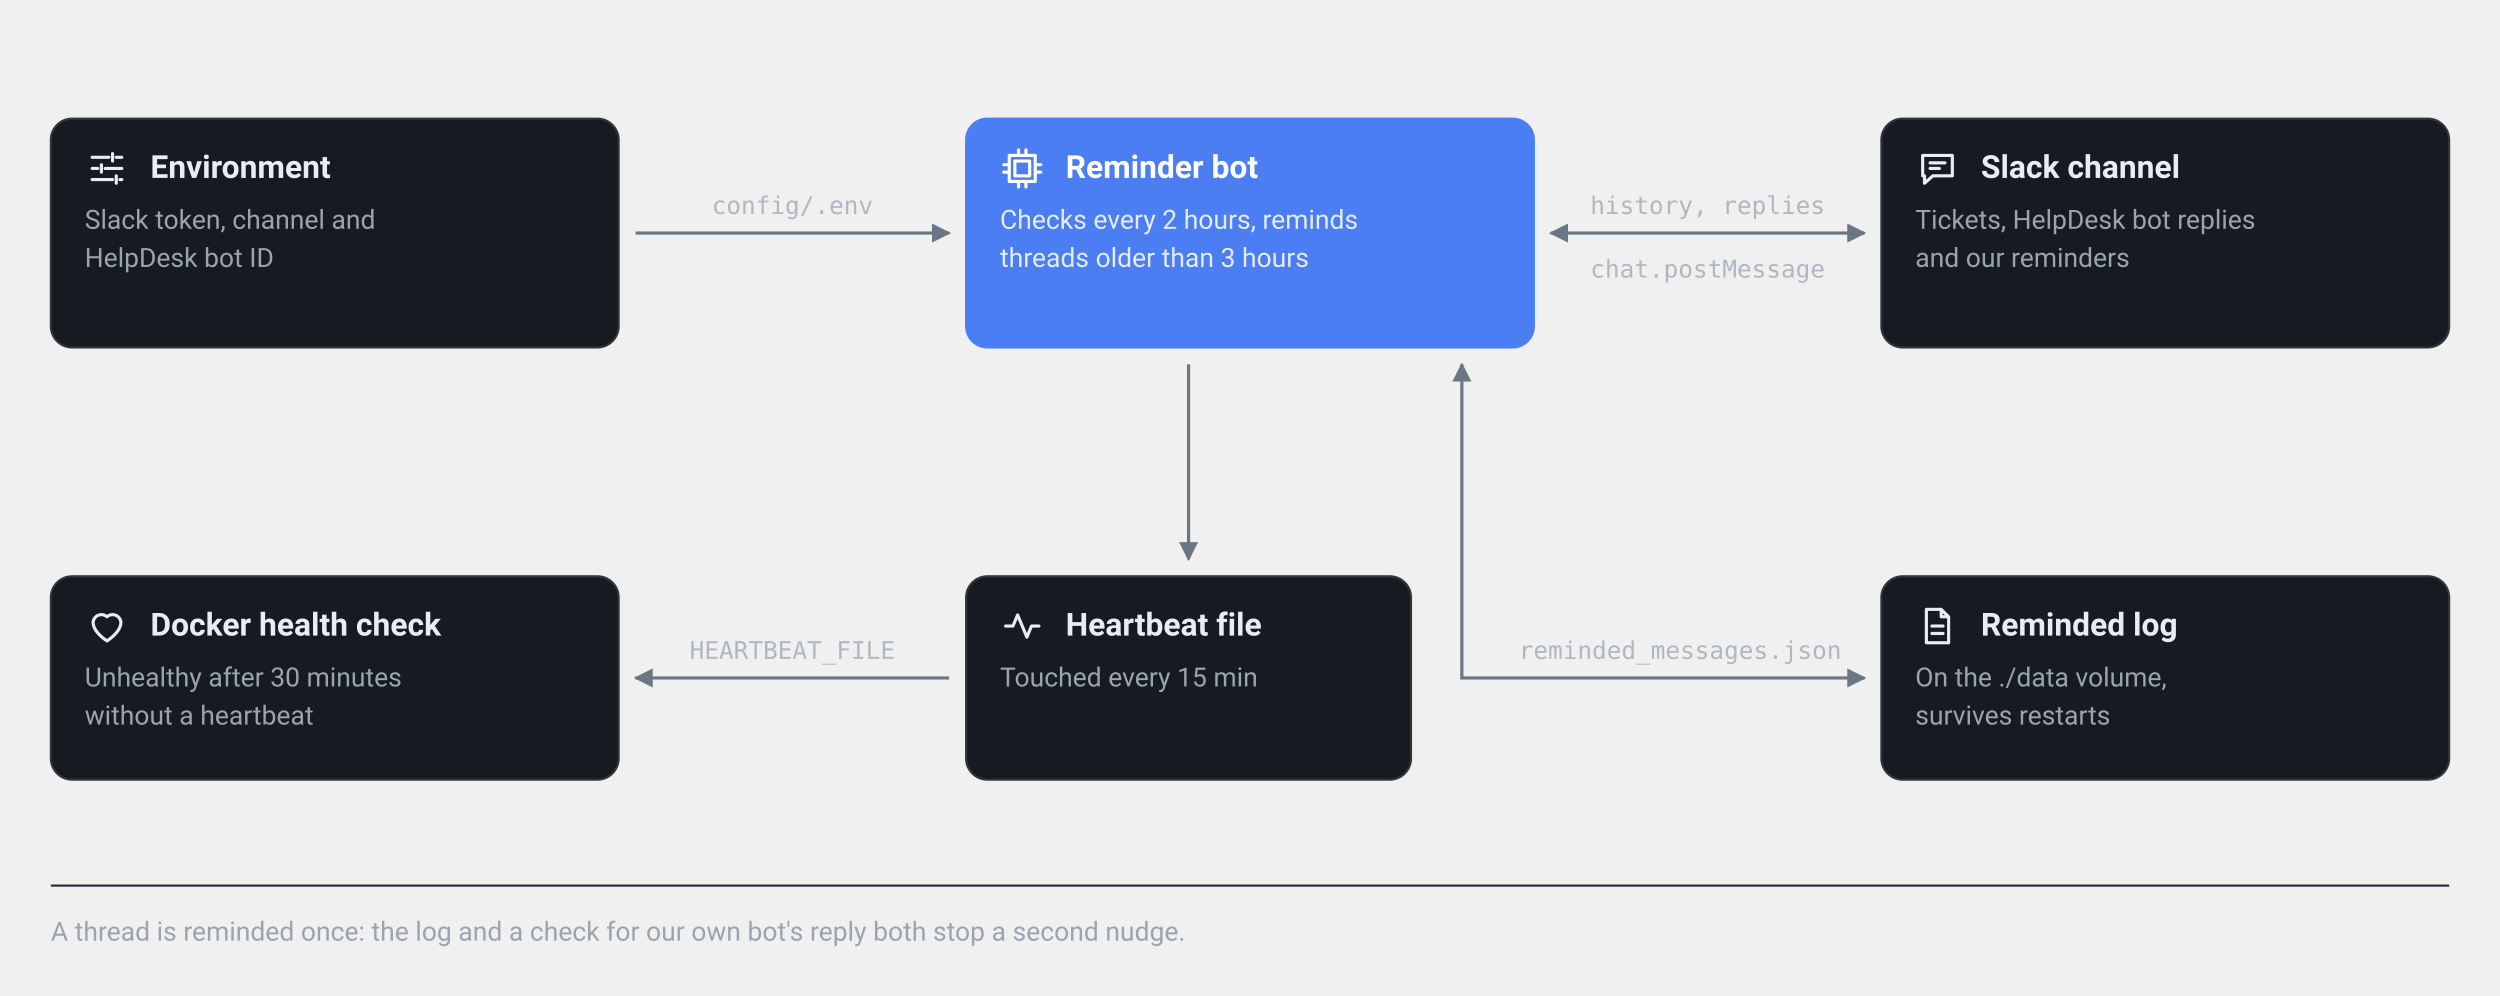
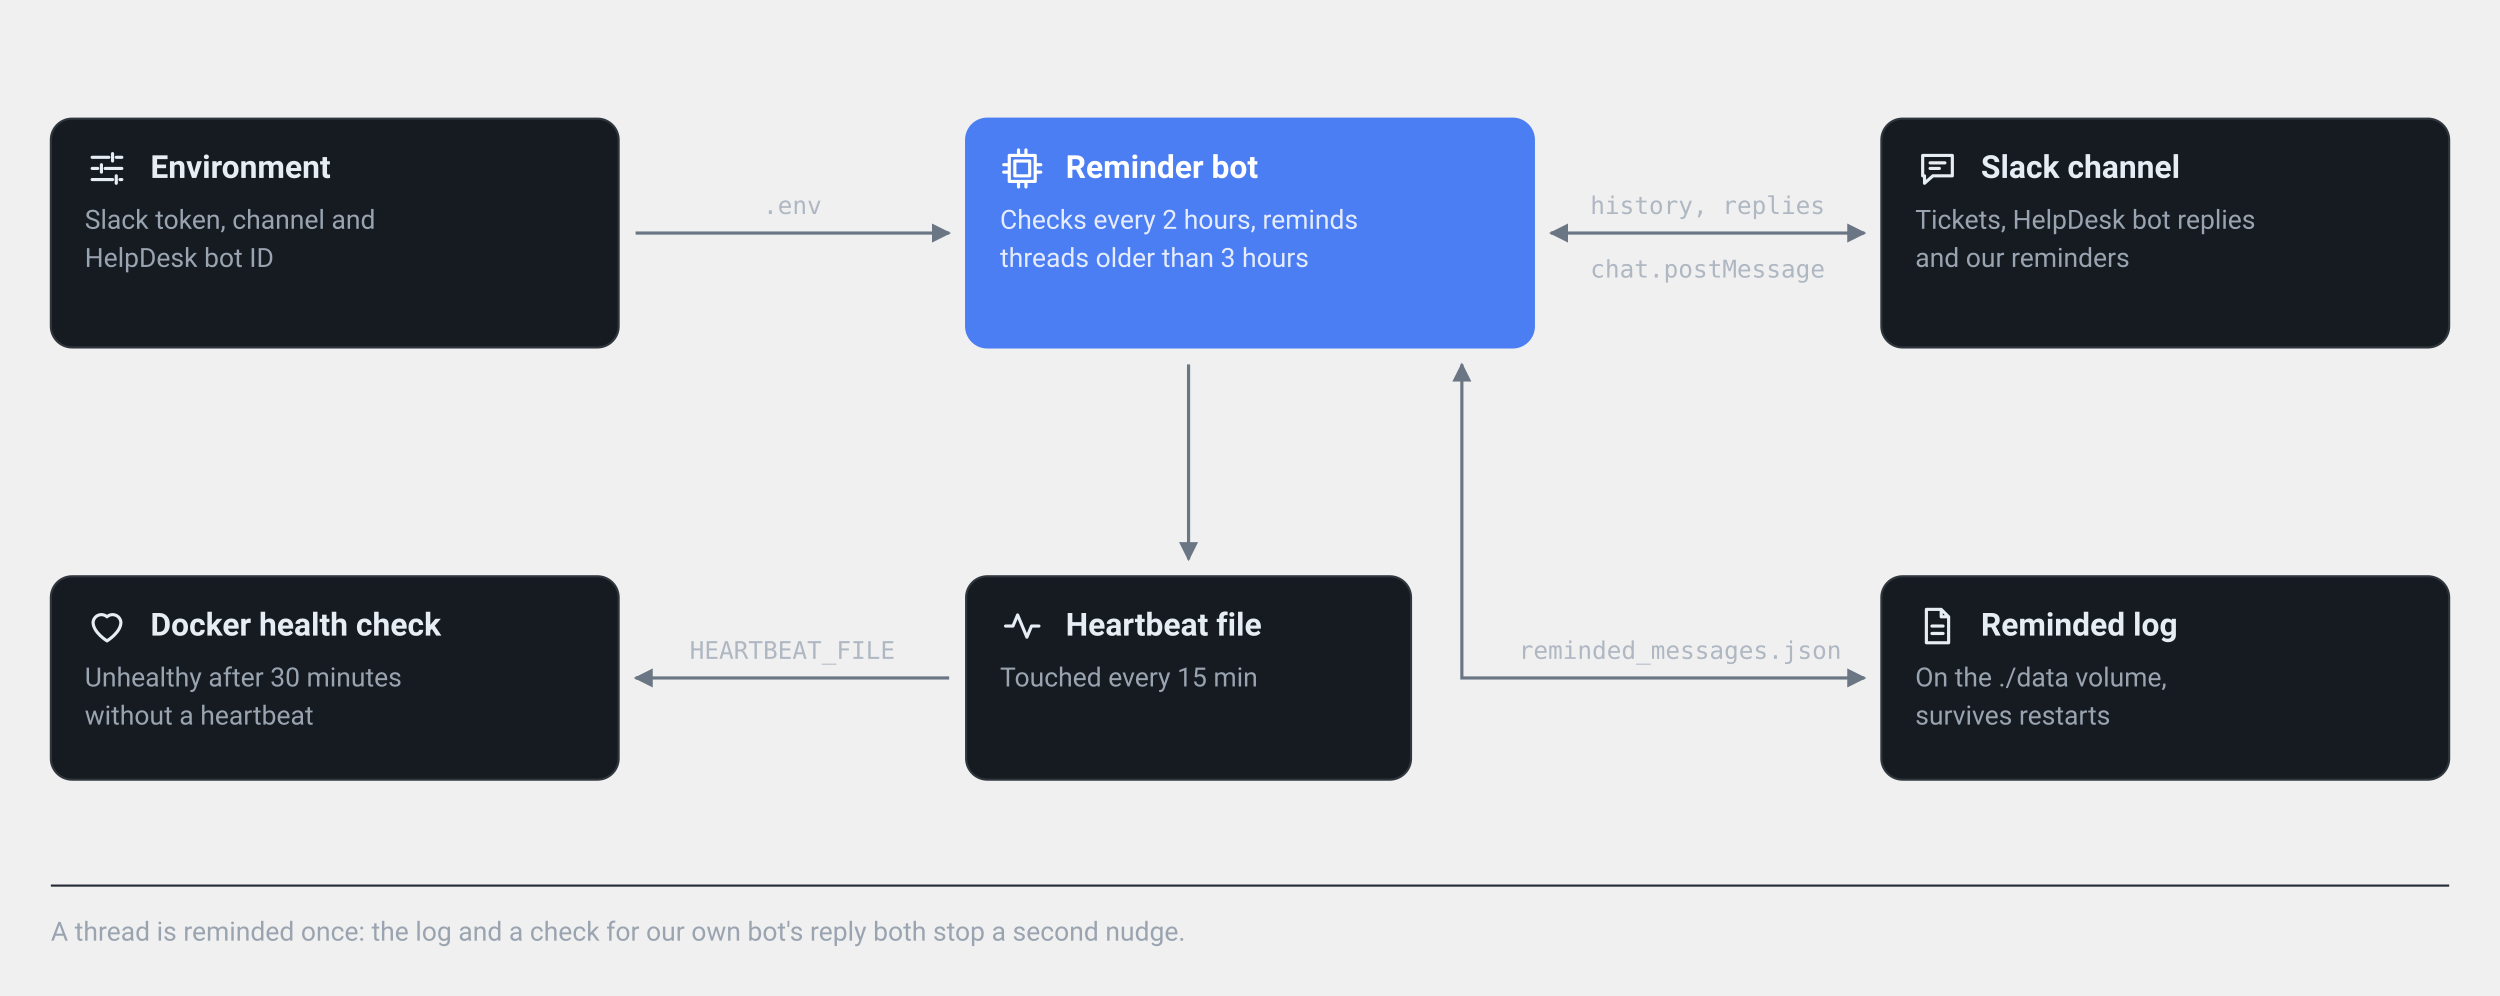
- <svg xmlns="http://www.w3.org/2000/svg" viewBox="0 0 1180 470" width="1180" height="470" role="img" aria-label="The reminder bot runs in one Docker container configured from config/.env. It reads the service desk channel and posts reminders through the Slack Web API, keeps a log of reminded threads on the ./data volume, and touches a heartbeat file that the Docker health check watches.">
+ <svg xmlns="http://www.w3.org/2000/svg" viewBox="0 0 1180 470" width="1180" height="470" role="img" aria-label="The reminder bot runs in one Docker container configured from .env. It reads the service desk channel and posts reminders through the Slack Web API, keeps a log of reminded threads on the ./data volume, and touches a heartbeat file that the Docker health check watches.">
  <defs>
    <marker id="a" viewBox="0 0 10 10" refX="9" refY="5" markerWidth="6" markerHeight="6" orient="auto-start-reverse">
      <path d="M0 0 10 5 0 10z" fill="#6b7684" />
    </marker>
  </defs>
  <rect x="24" y="56" width="268" height="108" rx="10" fill="#161b22" stroke="#30363d" stroke-width="1" />
  <g transform="translate(40.0,69.0) scale(0.875)" fill="none" stroke="#e6edf3" stroke-width="1.7" stroke-linecap="round" stroke-linejoin="round">
    <path d="M4 6h9 M17 6h3 M4 12h3 M11 12h9 M4 18h11 M19 18h1 M15 4v4 M9 10v4 M17 16v4" />
  </g>
  <text x="71.0" y="84.0" font-family="system-ui,-apple-system,'Segoe UI',Roboto,Helvetica,Arial,sans-serif" font-size="15" fill="#e6edf3" text-anchor="start" font-weight="600">Environment</text>
  <text x="40.0" y="108.0" font-family="system-ui,-apple-system,'Segoe UI',Roboto,Helvetica,Arial,sans-serif" font-size="12.5" fill="#9aa4b0" text-anchor="start">Slack token, channel and</text>
  <text x="40.0" y="126.0" font-family="system-ui,-apple-system,'Segoe UI',Roboto,Helvetica,Arial,sans-serif" font-size="12.5" fill="#9aa4b0" text-anchor="start">HelpDesk bot ID</text>
  <rect x="456" y="56" width="268" height="108" rx="10" fill="#4c7ef3" stroke="#4c7ef3" stroke-width="1" />
  <g transform="translate(472.0,69.0) scale(0.875)" fill="none" stroke="#ffffff" stroke-width="1.7" stroke-linecap="round" stroke-linejoin="round">
    <path d="M8 8h8v8H8z M5 5h14v14H5z M10 2v3 M14 2v3 M10 19v3 M14 19v3 M2 10h3 M2 14h3 M19 10h3 M19 14h3" />
  </g>
  <text x="503.0" y="84.0" font-family="system-ui,-apple-system,'Segoe UI',Roboto,Helvetica,Arial,sans-serif" font-size="15" fill="#ffffff" text-anchor="start" font-weight="600">Reminder bot</text>
  <text x="472.0" y="108.0" font-family="system-ui,-apple-system,'Segoe UI',Roboto,Helvetica,Arial,sans-serif" font-size="12.5" fill="#ffffff" text-anchor="start" opacity="0.85">Checks every 2 hours, reminds</text>
  <text x="472.0" y="126.0" font-family="system-ui,-apple-system,'Segoe UI',Roboto,Helvetica,Arial,sans-serif" font-size="12.5" fill="#ffffff" text-anchor="start" opacity="0.85">threads older than 3 hours</text>
  <rect x="888" y="56" width="268" height="108" rx="10" fill="#161b22" stroke="#30363d" stroke-width="1" />
  <g transform="translate(904.0,69.0) scale(0.875)" fill="none" stroke="#e6edf3" stroke-width="1.7" stroke-linecap="round" stroke-linejoin="round">
    <path d="M4 5h16v11H9.5L5 20v-4H4z M8 9h8 M8 12h5" />
  </g>
  <text x="935.0" y="84.0" font-family="system-ui,-apple-system,'Segoe UI',Roboto,Helvetica,Arial,sans-serif" font-size="15" fill="#e6edf3" text-anchor="start" font-weight="600">Slack channel</text>
  <text x="904.0" y="108.0" font-family="system-ui,-apple-system,'Segoe UI',Roboto,Helvetica,Arial,sans-serif" font-size="12.5" fill="#9aa4b0" text-anchor="start">Tickets, HelpDesk bot replies</text>
  <text x="904.0" y="126.0" font-family="system-ui,-apple-system,'Segoe UI',Roboto,Helvetica,Arial,sans-serif" font-size="12.5" fill="#9aa4b0" text-anchor="start">and our reminders</text>
  <rect x="24" y="272" width="268" height="96" rx="10" fill="#161b22" stroke="#30363d" stroke-width="1" />
  <g transform="translate(40.0,285.0) scale(0.875)" fill="none" stroke="#e6edf3" stroke-width="1.7" stroke-linecap="round" stroke-linejoin="round">
    <path d="M12 20s-7.5-4.6-7.5-10A4.5 4.5 0 0 1 12 7a4.5 4.5 0 0 1 7.5 3c0 5.4-7.5 10-7.5 10z" />
  </g>
  <text x="71.0" y="300.0" font-family="system-ui,-apple-system,'Segoe UI',Roboto,Helvetica,Arial,sans-serif" font-size="15" fill="#e6edf3" text-anchor="start" font-weight="600">Docker health check</text>
  <text x="40.0" y="324.0" font-family="system-ui,-apple-system,'Segoe UI',Roboto,Helvetica,Arial,sans-serif" font-size="12.5" fill="#9aa4b0" text-anchor="start">Unhealthy after 30 minutes</text>
  <text x="40.0" y="342.0" font-family="system-ui,-apple-system,'Segoe UI',Roboto,Helvetica,Arial,sans-serif" font-size="12.5" fill="#9aa4b0" text-anchor="start">without a heartbeat</text>
  <rect x="456" y="272" width="210" height="96" rx="10" fill="#161b22" stroke="#30363d" stroke-width="1" />
  <g transform="translate(472.0,285.0) scale(0.875)" fill="none" stroke="#e6edf3" stroke-width="1.7" stroke-linecap="round" stroke-linejoin="round">
    <path d="M3 12h4l2.5-6 5 12 2.5-6h4" />
  </g>
  <text x="503.0" y="300.0" font-family="system-ui,-apple-system,'Segoe UI',Roboto,Helvetica,Arial,sans-serif" font-size="15" fill="#e6edf3" text-anchor="start" font-weight="600">Heartbeat file</text>
  <text x="472.0" y="324.0" font-family="system-ui,-apple-system,'Segoe UI',Roboto,Helvetica,Arial,sans-serif" font-size="12.5" fill="#9aa4b0" text-anchor="start">Touched every 15 min</text>
  <rect x="888" y="272" width="268" height="96" rx="10" fill="#161b22" stroke="#30363d" stroke-width="1" />
  <g transform="translate(904.0,285.0) scale(0.875)" fill="none" stroke="#e6edf3" stroke-width="1.7" stroke-linecap="round" stroke-linejoin="round">
    <path d="M6 3h8l4 4v14H6z M14 3v4h4 M9 12h6 M9 16h6" />
  </g>
  <text x="935.0" y="300.0" font-family="system-ui,-apple-system,'Segoe UI',Roboto,Helvetica,Arial,sans-serif" font-size="15" fill="#e6edf3" text-anchor="start" font-weight="600">Reminded log</text>
  <text x="904.0" y="324.0" font-family="system-ui,-apple-system,'Segoe UI',Roboto,Helvetica,Arial,sans-serif" font-size="12.5" fill="#9aa4b0" text-anchor="start">On the ./data volume,</text>
  <text x="904.0" y="342.0" font-family="system-ui,-apple-system,'Segoe UI',Roboto,Helvetica,Arial,sans-serif" font-size="12.5" fill="#9aa4b0" text-anchor="start">survives restarts</text>
  <polyline points="300,110.0 448,110.0" fill="none" stroke="#6b7684" stroke-width="1.5" marker-end="url(#a)" />
-   <text x="374.0" y="101.0" font-family="ui-monospace,SFMono-Regular,'SF Mono',Menlo,Consolas,monospace" font-size="11.5" fill="#aeb7c2" text-anchor="middle">config/.env</text>
+   <text x="374.0" y="101.0" font-family="ui-monospace,SFMono-Regular,'SF Mono',Menlo,Consolas,monospace" font-size="11.5" fill="#aeb7c2" text-anchor="middle">.env</text>
  <polyline points="732,110.0 880,110.0" fill="none" stroke="#6b7684" stroke-width="1.5" marker-end="url(#a)" marker-start="url(#a)" />
  <text x="806.0" y="101.0" font-family="ui-monospace,SFMono-Regular,'SF Mono',Menlo,Consolas,monospace" font-size="11.5" fill="#aeb7c2" text-anchor="middle">history, replies</text>
  <text x="806.0" y="131.0" font-family="ui-monospace,SFMono-Regular,'SF Mono',Menlo,Consolas,monospace" font-size="11.5" fill="#aeb7c2" text-anchor="middle">chat.postMessage</text>
  <polyline points="561.0,172 561.0,264" fill="none" stroke="#6b7684" stroke-width="1.5" marker-end="url(#a)" />
  <polyline points="448,320.0 300,320.0" fill="none" stroke="#6b7684" stroke-width="1.5" marker-end="url(#a)" />
  <text x="374.0" y="311.0" font-family="ui-monospace,SFMono-Regular,'SF Mono',Menlo,Consolas,monospace" font-size="11.5" fill="#aeb7c2" text-anchor="middle">HEARTBEAT_FILE</text>
  <polyline points="690,172 690,320.0 880,320.0" fill="none" stroke="#6b7684" stroke-width="1.5" marker-end="url(#a)" marker-start="url(#a)" />
  <text x="793.0" y="311.0" font-family="ui-monospace,SFMono-Regular,'SF Mono',Menlo,Consolas,monospace" font-size="11.5" fill="#aeb7c2" text-anchor="middle">reminded_messages.json</text>
  <line x1="24" y1="418" x2="1156" y2="418" stroke="#232a33" stroke-width="1" />
  <text x="24.0" y="444.0" font-family="system-ui,-apple-system,'Segoe UI',Roboto,Helvetica,Arial,sans-serif" font-size="12.5" fill="#9aa4b0" text-anchor="start">A thread is reminded once: the log and a check for our own bot's reply both stop a second nudge.</text>
</svg>
